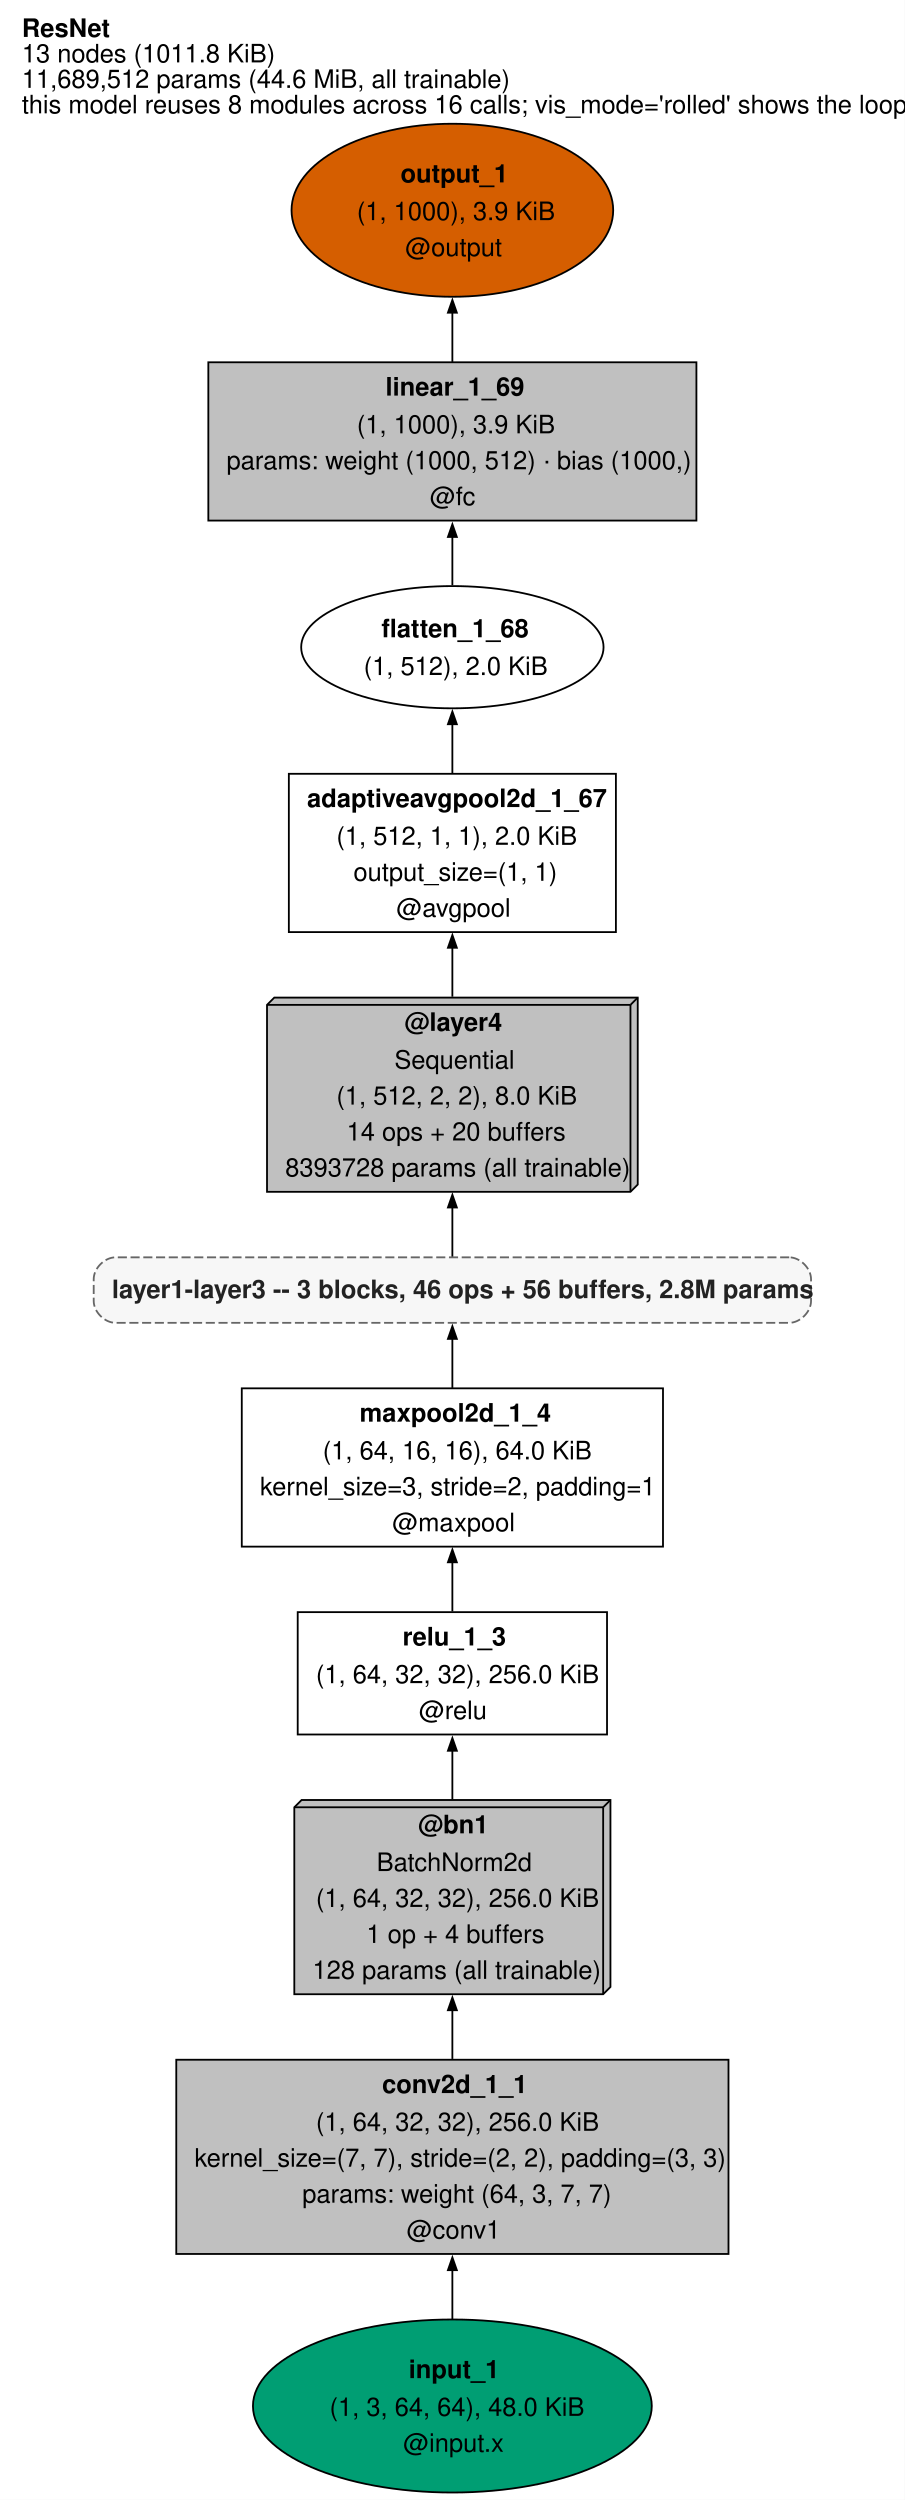
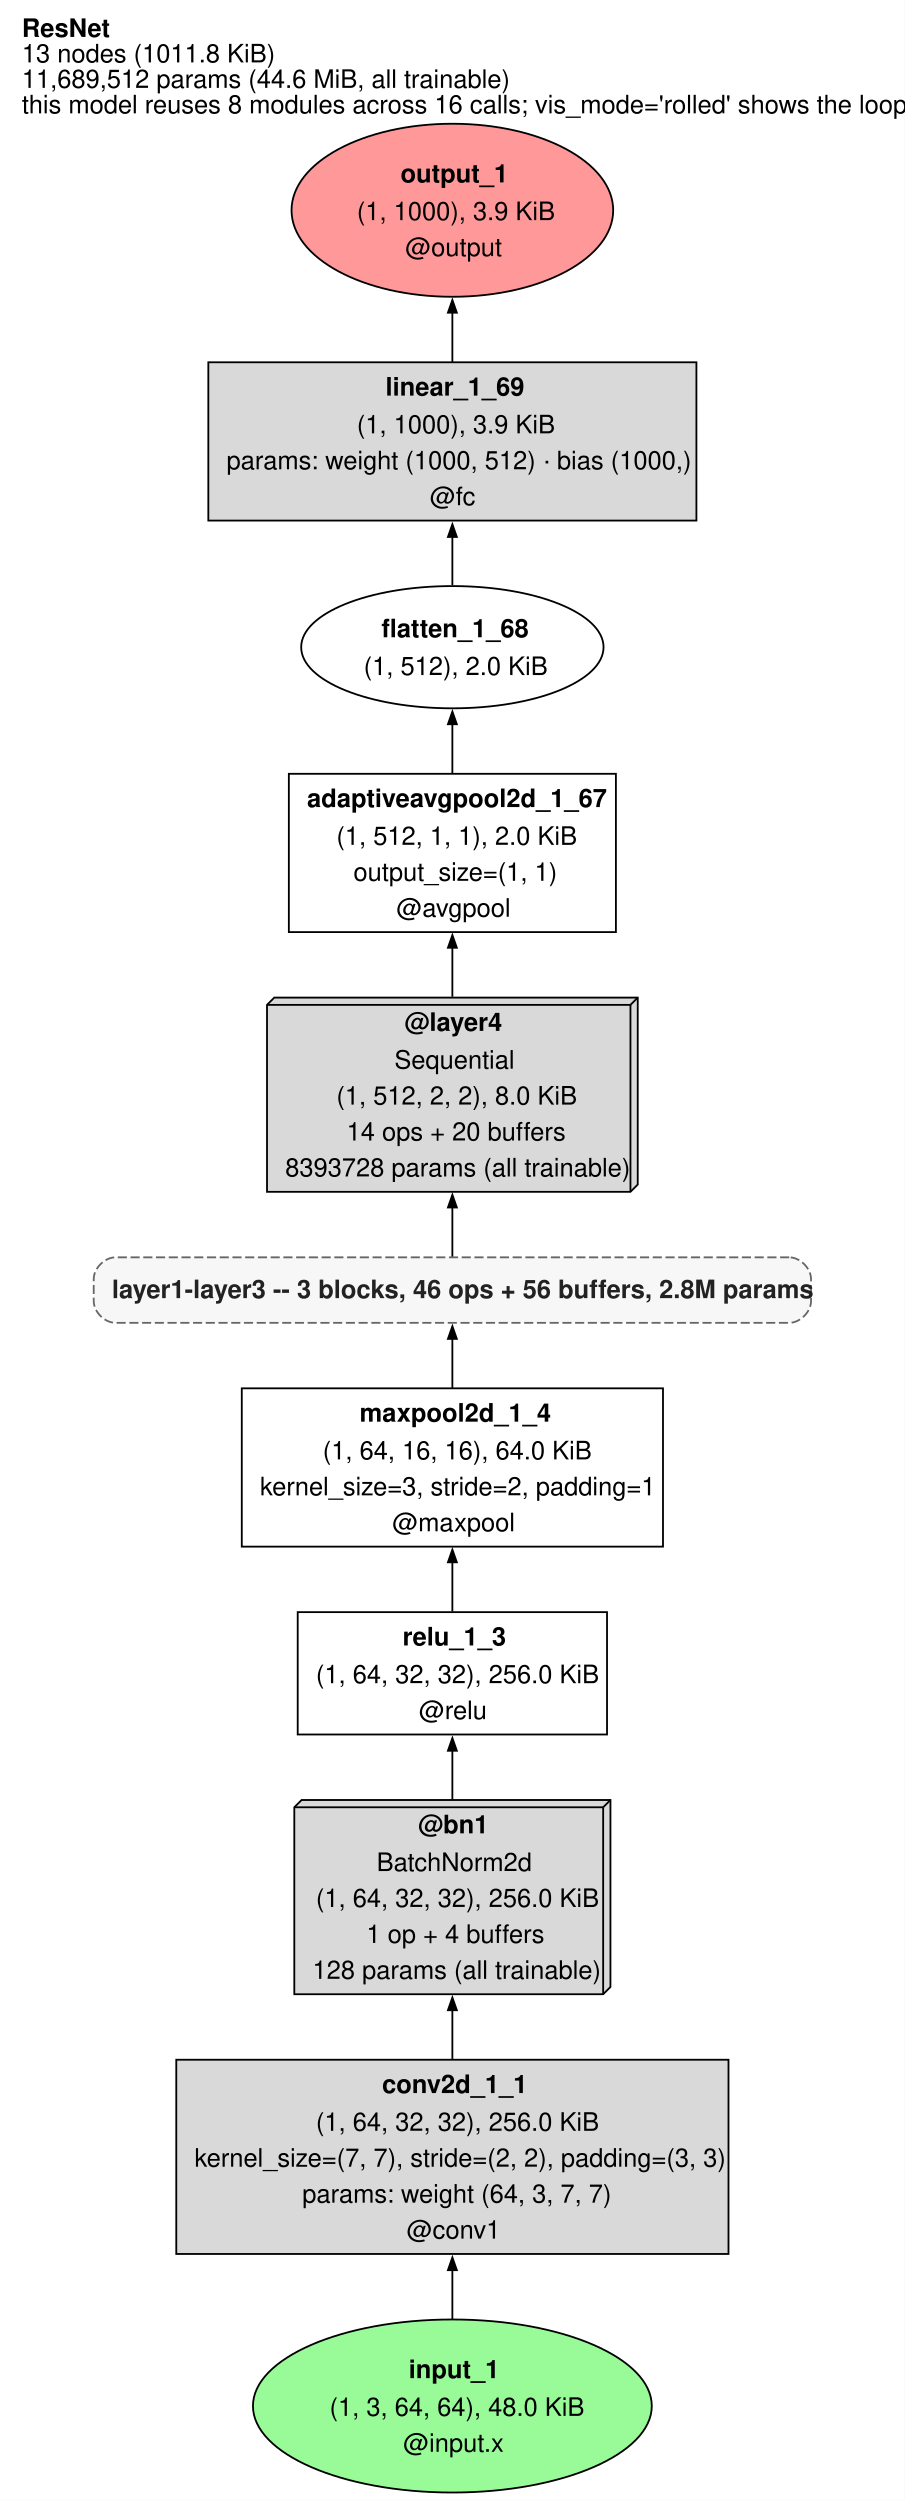
<svg xmlns="http://www.w3.org/2000/svg" width="497pt" height="1374pt" viewBox="0.00 0.00 497.00 1374.00">
  <g id="graph0" class="graph" transform="scale(1 1) rotate(0) translate(4 1369.89)">
    <polygon fill="white" stroke="none" points="-4,4 -4,-1369.89 493.25,-1369.89 493.25,4 -4,4" />
    <text xml:space="preserve" text-anchor="start" x="8" y="-1349.59" font-family="Helvetica,sans-Serif" font-weight="bold" font-size="14.00">ResNet</text>
    <text xml:space="preserve" text-anchor="start" x="8" y="-1335.59" font-family="Helvetica,sans-Serif" font-size="14.00">13 nodes (1011.8 KiB)</text>
    <text xml:space="preserve" text-anchor="start" x="8" y="-1321.59" font-family="Helvetica,sans-Serif" font-size="14.00">11,689,512 params (44.6 MiB, all trainable)</text>
    <text xml:space="preserve" text-anchor="start" x="8" y="-1307.59" font-family="Helvetica,sans-Serif" font-size="14.00">this model reuses 8 modules across 16 calls; vis_mode='rolled' shows the loop</text>
    <g id="node1" class="node">
-       <ellipse fill="#009e73" stroke="black" cx="244.62" cy="-47.55" rx="109.6" ry="47.55" />
+       <ellipse fill="#98fb98" stroke="black" cx="244.62" cy="-47.55" rx="109.6" ry="47.55" />
      <text xml:space="preserve" text-anchor="start" x="220.62" y="-62.88" font-family="Helvetica,sans-Serif" font-weight="bold" font-size="14.00">input_1</text>
      <text xml:space="preserve" text-anchor="start" x="177.12" y="-42.13" font-family="Helvetica,sans-Serif" font-size="14.00">(1, 3, 64, 64), 48.0 KiB</text>
      <text xml:space="preserve" text-anchor="start" x="217.62" y="-22.38" font-family="Helvetica,sans-Serif" font-size="14.00">@input.x</text>
    </g>
    <g id="node2" class="node">
-       <polygon fill="#c0c0c0" stroke="black" points="396.38,-237.86 92.88,-237.86 92.88,-131.11 396.38,-131.11 396.38,-237.86" />
+       <polygon fill="#d9d9d9" stroke="black" points="396.38,-237.86 92.88,-237.86 92.88,-131.11 396.38,-131.11 396.38,-237.86" />
      <text xml:space="preserve" text-anchor="start" x="206" y="-219.56" font-family="Helvetica,sans-Serif" font-weight="bold" font-size="14.00">conv2d_1_1</text>
      <text xml:space="preserve" text-anchor="start" x="169.62" y="-198.81" font-family="Helvetica,sans-Serif" font-size="14.00">(1, 64, 32, 32), 256.0 KiB</text>
      <text xml:space="preserve" text-anchor="start" x="102.88" y="-179.06" font-family="Helvetica,sans-Serif" font-size="14.00">kernel_size=(7, 7), stride=(2, 2), padding=(3, 3)</text>
      <text xml:space="preserve" text-anchor="start" x="162.12" y="-159.31" font-family="Helvetica,sans-Serif" font-size="14.00">params: weight (64, 3, 7, 7)</text>
      <text xml:space="preserve" text-anchor="start" x="219.5" y="-139.56" font-family="Helvetica,sans-Serif" font-size="14.00">@conv1</text>
    </g>
    <g id="edge1" class="edge">
      <path fill="none" stroke="black" d="M244.62,-95.37C244.62,-104.11 244.62,-113.36 244.62,-122.46" />
      <polygon fill="black" stroke="black" points="242.18,-122.23 244.63,-129.23 247.08,-122.23 242.18,-122.23" />
    </g>
    <g id="node3" class="node">
-       <polygon fill="#c0c0c0" stroke="black" points="331.5,-380.61 161.75,-380.61 157.75,-376.61 157.75,-273.86 327.5,-273.86 331.5,-277.86 331.5,-380.61" />
+       <polygon fill="#d9d9d9" stroke="black" points="331.5,-380.61 161.75,-380.61 157.75,-376.61 157.75,-273.86 327.5,-273.86 331.5,-277.86 331.5,-380.61" />
      <polyline fill="none" stroke="black" points="327.5,-376.61 157.75,-376.61" />
      <polyline fill="none" stroke="black" points="327.5,-376.61 327.5,-273.86" />
      <polyline fill="none" stroke="black" points="327.5,-376.61 331.5,-380.61" />
      <text xml:space="preserve" text-anchor="start" x="225.88" y="-362.31" font-family="Helvetica,sans-Serif" font-weight="bold" font-size="14.00">@bn1</text>
      <text xml:space="preserve" text-anchor="start" x="203" y="-341.56" font-family="Helvetica,sans-Serif" font-size="14.00">BatchNorm2d</text>
      <text xml:space="preserve" text-anchor="start" x="169.62" y="-321.81" font-family="Helvetica,sans-Serif" font-size="14.00">(1, 64, 32, 32), 256.0 KiB</text>
      <text xml:space="preserve" text-anchor="start" x="197.38" y="-302.06" font-family="Helvetica,sans-Serif" font-size="14.00">1 op + 4 buffers</text>
      <text xml:space="preserve" text-anchor="start" x="167.75" y="-282.31" font-family="Helvetica,sans-Serif" font-size="14.00">128 params (all trainable)</text>
    </g>
    <g id="edge2" class="edge">
      <path fill="none" stroke="black" d="M244.62,-238.29C244.62,-247.04 244.62,-256.18 244.62,-265.11" />
      <polygon fill="black" stroke="black" points="242.18,-265.08 244.63,-272.08 247.08,-265.08 242.18,-265.08" />
    </g>
    <g id="node4" class="node">
      <polygon fill="white" stroke="black" points="329.62,-483.86 159.62,-483.86 159.62,-416.61 329.62,-416.61 329.62,-483.86" />
      <text xml:space="preserve" text-anchor="start" x="217.25" y="-465.56" font-family="Helvetica,sans-Serif" font-weight="bold" font-size="14.00">relu_1_3</text>
      <text xml:space="preserve" text-anchor="start" x="169.62" y="-444.81" font-family="Helvetica,sans-Serif" font-size="14.00">(1, 64, 32, 32), 256.0 KiB</text>
      <text xml:space="preserve" text-anchor="start" x="226.25" y="-425.06" font-family="Helvetica,sans-Serif" font-size="14.00">@relu</text>
    </g>
    <g id="edge3" class="edge">
      <path fill="none" stroke="black" d="M244.62,-380.95C244.62,-389.93 244.62,-399.14 244.62,-407.78" />
      <polygon fill="black" stroke="black" points="242.18,-407.68 244.63,-414.68 247.08,-407.68 242.18,-407.68" />
    </g>
    <g id="node5" class="node">
      <polygon fill="white" stroke="black" points="360.38,-606.86 128.88,-606.86 128.88,-519.86 360.38,-519.86 360.38,-606.86" />
      <text xml:space="preserve" text-anchor="start" x="193.62" y="-588.56" font-family="Helvetica,sans-Serif" font-weight="bold" font-size="14.00">maxpool2d_1_4</text>
      <text xml:space="preserve" text-anchor="start" x="173.38" y="-567.81" font-family="Helvetica,sans-Serif" font-size="14.00">(1, 64, 16, 16), 64.0 KiB</text>
      <text xml:space="preserve" text-anchor="start" x="138.88" y="-548.06" font-family="Helvetica,sans-Serif" font-size="14.00">kernel_size=3, stride=2, padding=1</text>
      <text xml:space="preserve" text-anchor="start" x="211.62" y="-528.31" font-family="Helvetica,sans-Serif" font-size="14.00">@maxpool</text>
    </g>
    <g id="edge4" class="edge">
      <path fill="none" stroke="black" d="M244.62,-484.27C244.62,-492.79 244.62,-502.17 244.62,-511.37" />
      <polygon fill="black" stroke="black" points="242.18,-511.24 244.63,-518.24 247.08,-511.24 242.18,-511.24" />
    </g>
    <g id="node6" class="node">
      <path fill="#f7f7f7" stroke="#666666" stroke-dasharray="5,2" d="M429.75,-678.86C429.75,-678.86 59.5,-678.86 59.5,-678.86 53.5,-678.86 47.5,-672.86 47.5,-666.86 47.5,-666.86 47.5,-654.86 47.5,-654.86 47.5,-648.86 53.5,-642.86 59.5,-642.86 59.5,-642.86 429.75,-642.86 429.75,-642.86 435.75,-642.86 441.75,-648.86 441.75,-654.86 441.75,-654.86 441.75,-666.86 441.75,-666.86 441.75,-672.86 435.75,-678.86 429.75,-678.86" />
      <text xml:space="preserve" text-anchor="start" x="57.5" y="-656.43" font-family="Helvetica,sans-Serif" font-weight="bold" font-size="14.00" fill="#222222">layer1-layer3 -- 3 blocks, 46 ops + 56 buffers, 2.8M params</text>
    </g>
    <g id="edge5" class="edge">
      <path fill="none" stroke="black" d="M244.62,-607.08C244.62,-616.27 244.62,-625.71 244.62,-634.02" />
      <polygon fill="black" stroke="black" points="242.18,-634.02 244.63,-641.02 247.08,-634.02 242.18,-634.02" />
    </g>
    <g id="node7" class="node">
-       <polygon fill="#c0c0c0" stroke="black" points="346.5,-821.61 146.75,-821.61 142.75,-817.61 142.75,-714.86 342.5,-714.86 346.5,-718.86 346.5,-821.61" />
+       <polygon fill="#d9d9d9" stroke="black" points="346.5,-821.61 146.75,-821.61 142.75,-817.61 142.75,-714.86 342.5,-714.86 346.5,-718.86 346.5,-821.61" />
      <polyline fill="none" stroke="black" points="342.5,-817.61 142.75,-817.61" />
      <polyline fill="none" stroke="black" points="342.5,-817.61 342.5,-714.86" />
      <polyline fill="none" stroke="black" points="342.5,-817.61 346.5,-821.61" />
      <text xml:space="preserve" text-anchor="start" x="218.38" y="-803.31" font-family="Helvetica,sans-Serif" font-weight="bold" font-size="14.00">@layer4</text>
      <text xml:space="preserve" text-anchor="start" x="212.75" y="-782.56" font-family="Helvetica,sans-Serif" font-size="14.00">Sequential</text>
      <text xml:space="preserve" text-anchor="start" x="180.88" y="-762.81" font-family="Helvetica,sans-Serif" font-size="14.00">(1, 512, 2, 2), 8.0 KiB</text>
      <text xml:space="preserve" text-anchor="start" x="186.5" y="-743.06" font-family="Helvetica,sans-Serif" font-size="14.00">14 ops + 20 buffers</text>
      <text xml:space="preserve" text-anchor="start" x="152.75" y="-723.31" font-family="Helvetica,sans-Serif" font-size="14.00">8393728 params (all trainable)</text>
    </g>
    <g id="edge6" class="edge">
      <path fill="none" stroke="black" d="M244.62,-679.26C244.62,-686.93 244.62,-696.45 244.62,-706.36" />
      <polygon fill="black" stroke="black" points="242.18,-706.24 244.63,-713.24 247.08,-706.24 242.18,-706.24" />
    </g>
    <g id="node8" class="node">
      <polygon fill="white" stroke="black" points="334.5,-944.61 154.75,-944.61 154.75,-857.61 334.5,-857.61 334.5,-944.61" />
      <text xml:space="preserve" text-anchor="start" x="164.75" y="-926.31" font-family="Helvetica,sans-Serif" font-weight="bold" font-size="14.00">adaptiveavgpool2d_1_67</text>
      <text xml:space="preserve" text-anchor="start" x="180.88" y="-905.56" font-family="Helvetica,sans-Serif" font-size="14.00">(1, 512, 1, 1), 2.0 KiB</text>
      <text xml:space="preserve" text-anchor="start" x="190.25" y="-885.81" font-family="Helvetica,sans-Serif" font-size="14.00">output_size=(1, 1)</text>
      <text xml:space="preserve" text-anchor="start" x="213.88" y="-866.06" font-family="Helvetica,sans-Serif" font-size="14.00">@avgpool</text>
    </g>
    <g id="edge7" class="edge">
      <path fill="none" stroke="black" d="M244.62,-822.09C244.62,-831.01 244.62,-840.26 244.62,-849.13" />
      <polygon fill="black" stroke="black" points="242.18,-848.99 244.63,-855.99 247.08,-848.99 242.18,-848.99" />
    </g>
    <g id="node9" class="node">
      <ellipse fill="white" stroke="black" cx="244.62" cy="-1014.19" rx="83.09" ry="33.59" />
      <text xml:space="preserve" text-anchor="start" x="205.62" y="-1019.64" font-family="Helvetica,sans-Serif" font-weight="bold" font-size="14.00">flatten_1_68</text>
      <text xml:space="preserve" text-anchor="start" x="195.88" y="-998.89" font-family="Helvetica,sans-Serif" font-size="14.00">(1, 512), 2.0 KiB</text>
    </g>
    <g id="edge8" class="edge">
      <path fill="none" stroke="black" d="M244.62,-945.06C244.62,-953.94 244.62,-963.28 244.62,-972.09" />
      <polygon fill="black" stroke="black" points="242.18,-971.84 244.63,-978.84 247.08,-971.84 242.18,-971.84" />
    </g>
    <g id="node10" class="node">
-       <polygon fill="#c0c0c0" stroke="black" points="378.75,-1170.78 110.5,-1170.78 110.5,-1083.78 378.75,-1083.78 378.75,-1170.78" />
+       <polygon fill="#d9d9d9" stroke="black" points="378.75,-1170.78 110.5,-1170.78 110.5,-1083.78 378.75,-1083.78 378.75,-1170.78" />
      <text xml:space="preserve" text-anchor="start" x="207.88" y="-1152.48" font-family="Helvetica,sans-Serif" font-weight="bold" font-size="14.00">linear_1_69</text>
      <text xml:space="preserve" text-anchor="start" x="192.12" y="-1131.73" font-family="Helvetica,sans-Serif" font-size="14.00">(1, 1000), 3.9 KiB</text>
      <text xml:space="preserve" text-anchor="start" x="120.5" y="-1111.98" font-family="Helvetica,sans-Serif" font-size="14.00">params: weight (1000, 512) · bias (1000,)</text>
      <text xml:space="preserve" text-anchor="start" x="232.25" y="-1092.23" font-family="Helvetica,sans-Serif" font-size="14.00">@fc</text>
    </g>
    <g id="edge9" class="edge">
      <path fill="none" stroke="black" d="M244.62,-1048.22C244.62,-1056.64 244.62,-1065.9 244.62,-1075" />
      <polygon fill="black" stroke="black" points="242.18,-1074.77 244.63,-1081.77 247.08,-1074.77 242.18,-1074.77" />
    </g>
    <g id="node11" class="node">
-       <ellipse fill="#d55e00" stroke="black" cx="244.62" cy="-1254.33" rx="88.39" ry="47.55" />
+       <ellipse fill="#ff9999" stroke="black" cx="244.62" cy="-1254.33" rx="88.39" ry="47.55" />
      <text xml:space="preserve" text-anchor="start" x="216.12" y="-1269.66" font-family="Helvetica,sans-Serif" font-weight="bold" font-size="14.00">output_1</text>
      <text xml:space="preserve" text-anchor="start" x="192.12" y="-1248.91" font-family="Helvetica,sans-Serif" font-size="14.00">(1, 1000), 3.9 KiB</text>
      <text xml:space="preserve" text-anchor="start" x="218.75" y="-1229.16" font-family="Helvetica,sans-Serif" font-size="14.00">@output</text>
    </g>
    <g id="edge10" class="edge">
      <path fill="none" stroke="black" d="M244.62,-1170.97C244.62,-1179.74 244.62,-1189.1 244.62,-1198.24" />
      <polygon fill="black" stroke="black" points="242.18,-1198.04 244.63,-1205.04 247.08,-1198.04 242.18,-1198.04" />
    </g>
  </g>
</svg>
